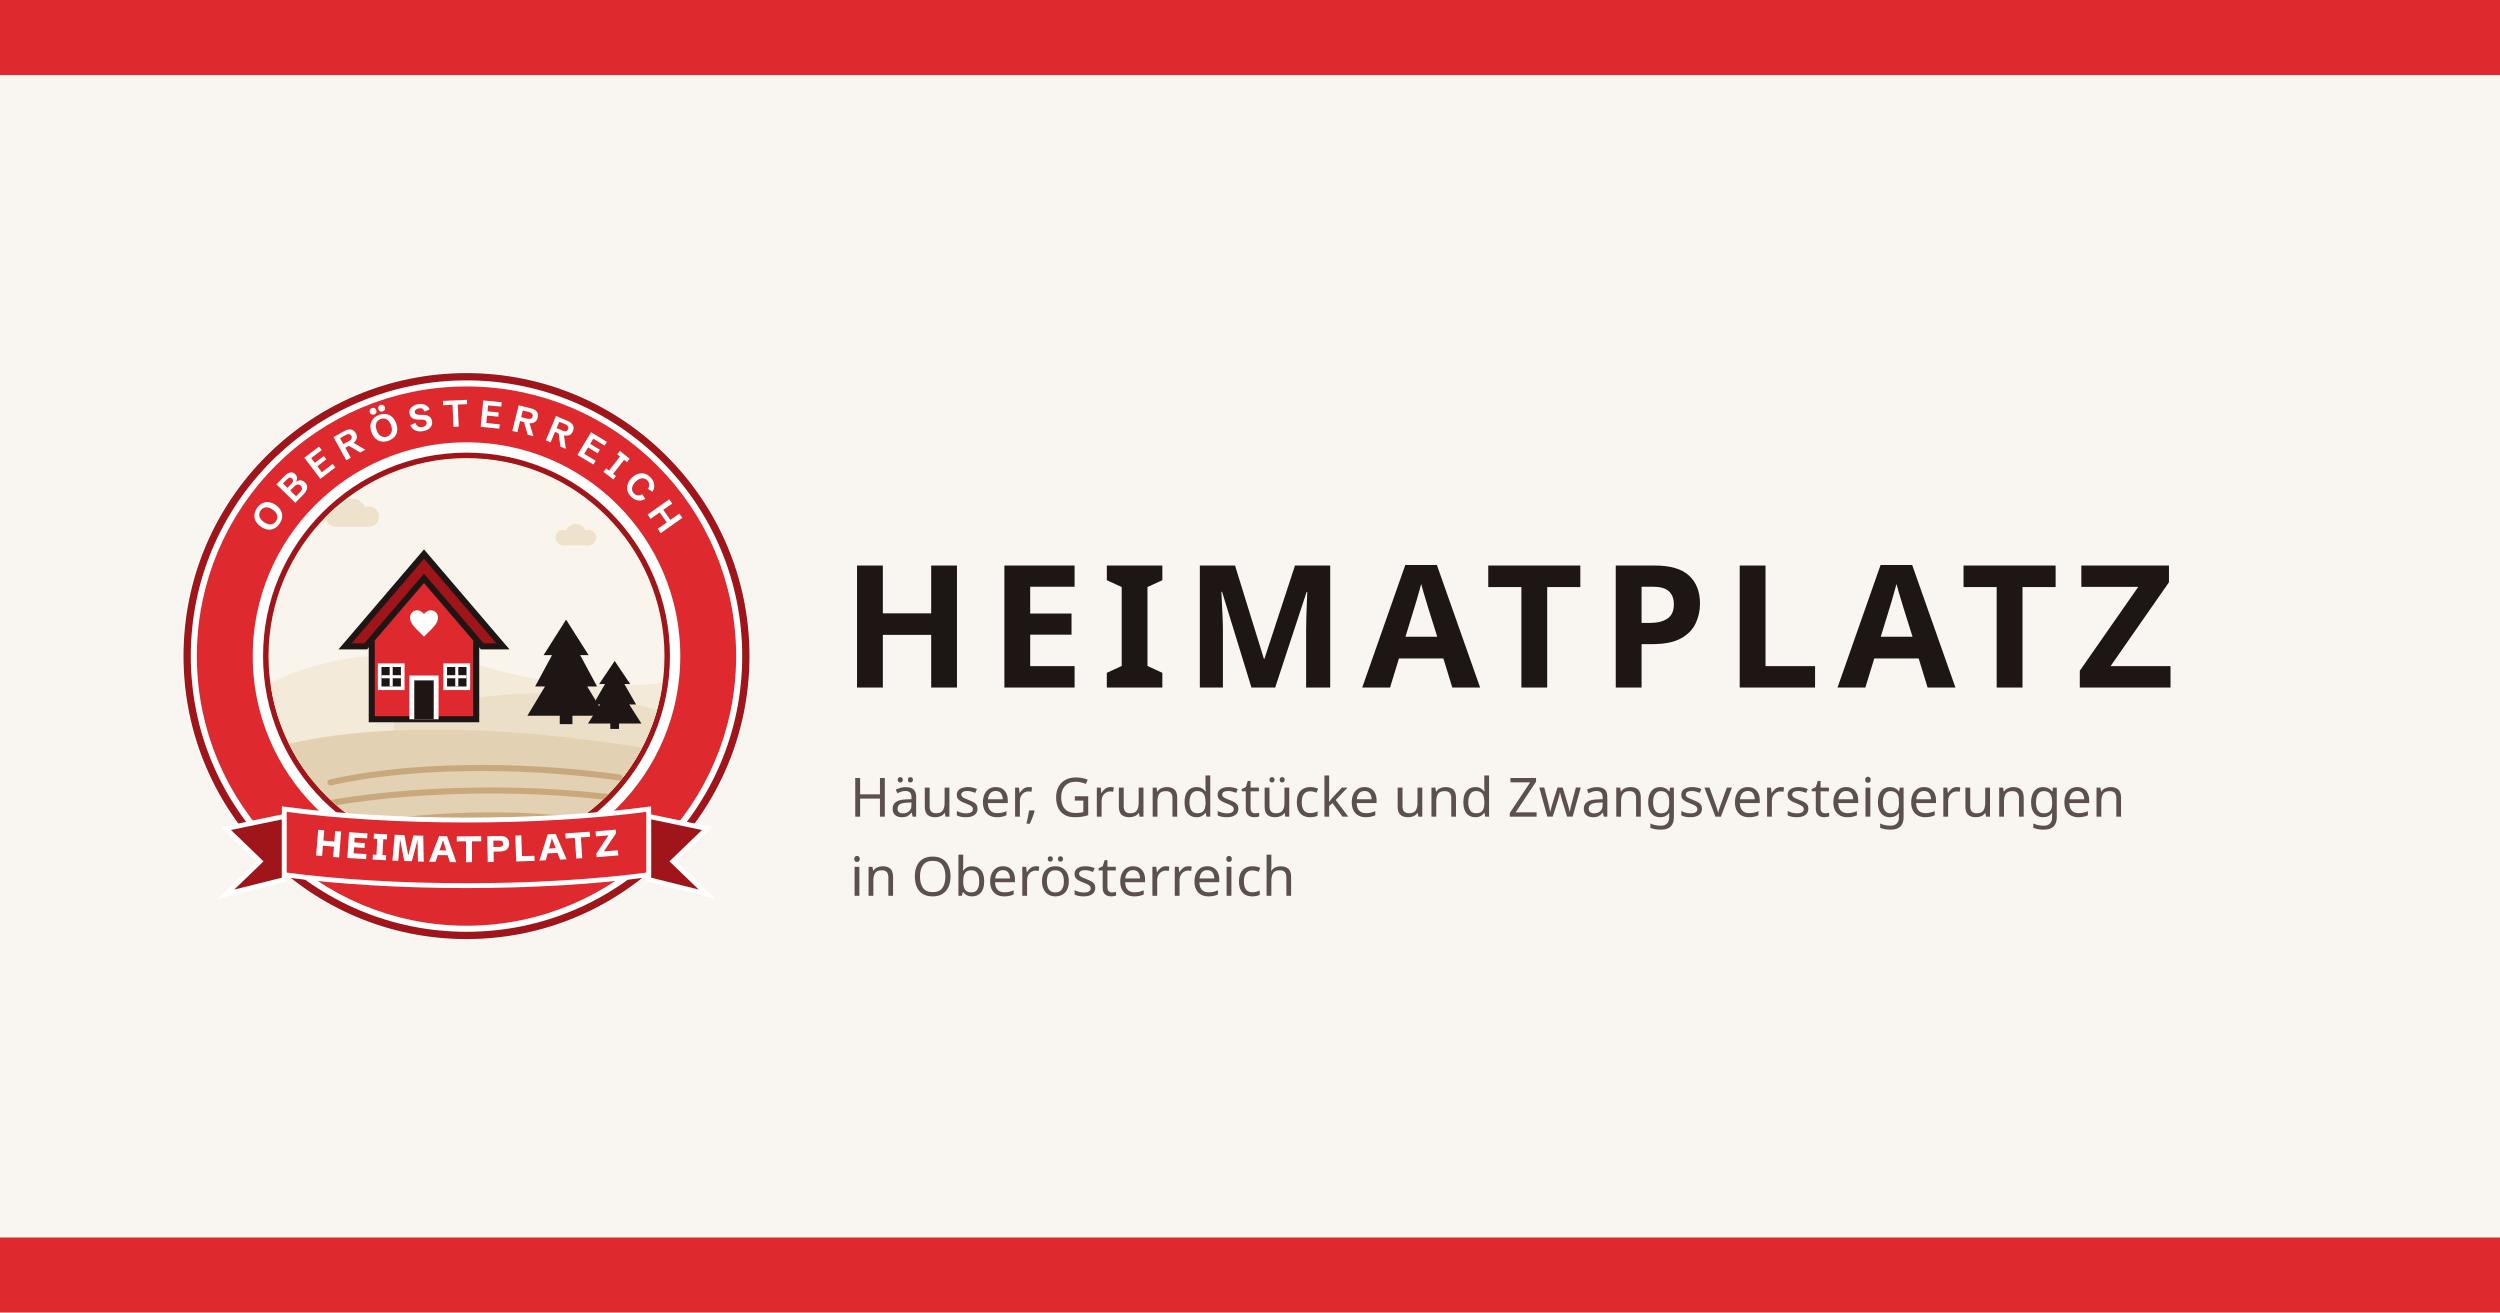
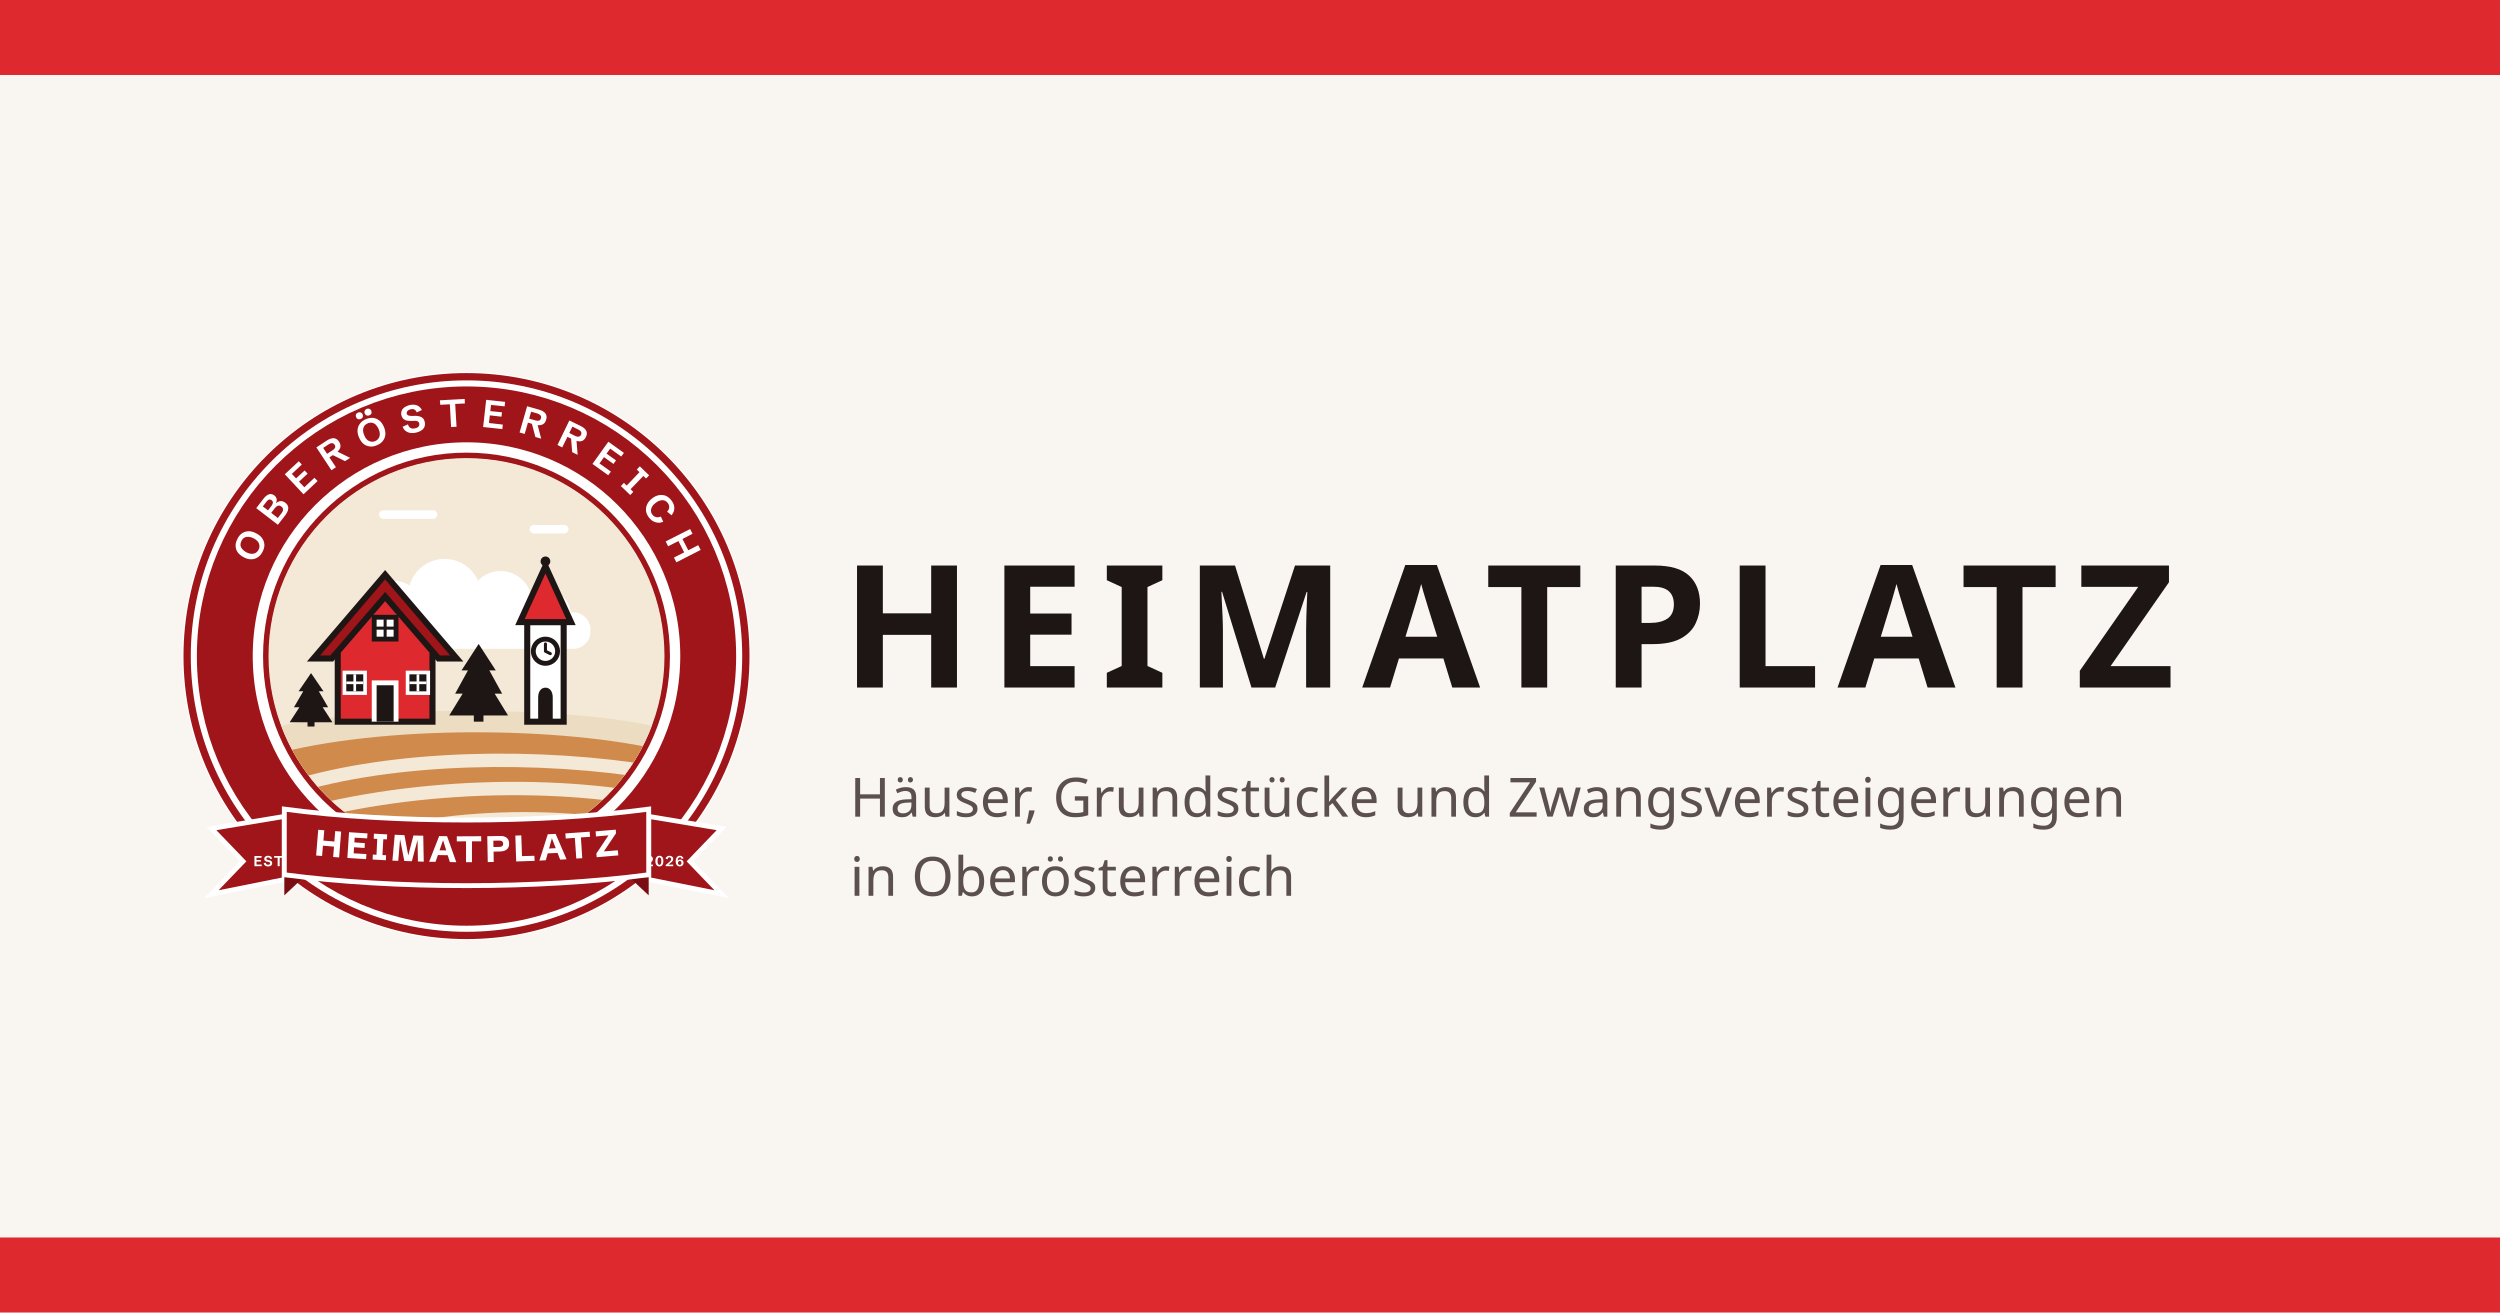
<svg xmlns="http://www.w3.org/2000/svg" width="1200" height="630" viewBox="0 0 1200 630">
  <rect width="1200" height="630" fill="#f9f5f1" />
  <rect width="1200" height="36" fill="#de2a2f" />
  <rect y="594" width="1200" height="36" fill="#de2a2f" />
  <g transform="translate(84,175) scale(0.583)">
    <defs>
      <clipPath id="sceneClip">
        <circle cx="240" cy="240" r="163" />
      </clipPath>
    </defs>
    <circle cx="240" cy="240" r="234" fill="#ffffff" />
    <circle cx="240" cy="240" r="230" fill="none" stroke="#9f1519" stroke-width="6" />
-     <circle cx="240" cy="240" r="199" fill="none" stroke="#de2a2f" stroke-width="46" />
+     <circle cx="240" cy="240" r="199" fill="none" stroke="#9f1519" stroke-width="46" />
    <circle cx="240" cy="240" r="165" fill="none" stroke="#9f1519" stroke-width="5" />
    <g clip-path="url(#sceneClip)">
-       <circle cx="240" cy="240" r="163" fill="#faf5ec" />
-       <g fill="#eee2cd">
-         <circle cx="146" cy="122" r="11.55" />
-         <circle cx="159.65" cy="125.15" r="8.4" />
-         <circle cx="132.35" cy="125.15" r="8.4" />
-         <rect x="129.2" y="125.15" width="33.6" height="8.4" rx="4.2" />
+       <circle cx="240" cy="240" r="163" fill="#f4e9d7" />
+       <g fill="#ffffff">
+         <rect x="168" y="120" width="48" height="7" rx="3.5" />
+         <rect x="292" y="132" width="32" height="7" rx="3.5" />
      </g>
-       <g fill="#eee2cd">
-         <circle cx="330" cy="140" r="8.8" />
-         <circle cx="340.4" cy="142.4" r="6.4" />
-         <circle cx="319.6" cy="142.4" r="6.4" />
-         <rect x="317.2" y="142.4" width="25.6" height="6.4" rx="3.2" />
+       <g fill="#ffffff">
+         <rect x="142" y="204" width="200" height="30" rx="14" />
+         <circle cx="180" cy="202" r="24" />
+         <circle cx="222" cy="190" r="30" />
+         <circle cx="268" cy="196" r="26" />
+         <circle cx="306" cy="206" r="20" />
      </g>
-       <path fill="#f4ead9" d="M79 262 C130 236 200 232 260 250 C300 262 350 268 401 262 L401 340 L79 340 Z" />
-       <path fill="#ecdfc8" d="M180 292 C240 268 330 262 401 286 L401 360 L180 360 Z" />
-       <path fill="#e3d1b3" d="M79 316 C150 296 260 294 401 318 L401 401 L79 401 Z" />
-       <g stroke="#c8a97c" stroke-width="5" fill="none" stroke-linecap="round">
-         <path d="M128 344 C190 330 280 328 366 340" />
-         <path d="M112 364 C190 348 300 346 384 360" />
-         <path d="M120 386 C200 368 300 366 372 382" />
-       </g>
-       <path fill="#1e1615" d="M322 210       L340.56 239.24 L333.6 239.24       L347.52 265.04 L339.4 265.04       L353.9 289.12       L327.22 289.12 L327.22 296       L316.78 296 L316.78 289.12       L290.1 289.12       L304.6 265.04 L296.48 265.04       L310.4 239.24 L303.44 239.24Z" />
-       <path fill="#1e1615" d="M362 244       L374.8 263.04 L370 263.04       L379.6 279.84 L374 279.84       L384 295.52       L365.6 295.52 L365.6 300       L358.4 300 L358.4 295.52       L340 295.52       L350 279.84 L344.4 279.84       L354 263.04 L349.2 263.04Z" />
+       <path fill="#ecdcc1" d="M77 300 C150 280 330 280 403 300 L403 403 L77 403 Z" />
+       <path fill="#1e1615" d="M250 230       L264.08 251.76 L258.8 251.76       L269.36 270.96 L263.2 270.96       L274.2 288.88       L253.96 288.88 L253.96 294       L246.04 294 L246.04 288.88       L225.8 288.88       L236.8 270.96 L230.64 270.96       L241.2 251.76 L235.92 251.76Z" />
+       <path fill="#1e1615" d="M112 254       L122.24 268.96 L118.4 268.96       L126.08 282.16 L121.6 282.16       L129.6 294.48       L114.88 294.48 L114.88 298       L109.12 298 L109.12 294.48       L94.4 294.48       L102.4 282.16 L97.92 282.16       L105.6 268.96 L101.76 268.96Z" />
      <g stroke="#1e1615" stroke-width="5" stroke-linejoin="miter">
-         <path fill="#de2a2f" d="M162 292 L162 230 L158 230 L205 175 L252 230 L248 230 L248 292Z" />
-         <path fill="#9f1519" d="M140 232 L205 156 L270 232 L253 232 L205 176 L157 232Z" />
-       </g>
-       <path fill="#ffffff" d="M205 224 C198.4 217.3 193.5 213.5 193.5 208.3 C193.5 204.5 196.5 202.3 199.5 202.3 C201.8 202.3 203.5 203.8 205 205.3 C206.5 203.8 208.2 202.3 210.5 202.3 C213.5 202.3 216.5 204.5 216.5 208.3 C216.5 213.5 211.6 217.3 205 224Z" />
-       <rect x="193" y="256" width="24" height="36" fill="#ffffff" />
-       <rect x="197" y="260" width="16" height="32" fill="#1e1615" />
-       <g>
-         <rect x="167" y="246" width="22" height="22" fill="#ffffff" />
-         <rect x="170" y="249" width="16" height="16" fill="#1e1615" />
-         <path stroke="#ffffff" stroke-width="2.5" fill="none" d="M178 249 V265 M170 257 H186" />
+         <path fill="#de2a2f" d="M134 294 L134 240 L130 240 L173 190 L216 240 L212 240 L212 294Z" />
+         <path fill="#9f1519" d="M114 242 L173 173 L232 242 L217 242 L173 191 L129 242Z" />
      </g>
      <g>
-         <rect x="221" y="246" width="22" height="22" fill="#ffffff" />
-         <rect x="224" y="249" width="16" height="16" fill="#1e1615" />
-         <path stroke="#ffffff" stroke-width="2.5" fill="none" d="M232 249 V265 M224 257 H240" />
+         <rect x="164" y="208" width="18" height="18" fill="#ffffff" stroke="#1e1615" stroke-width="4" />
+         <path stroke="#1e1615" stroke-width="2.5" fill="none" d="M173 209.5 V224.5 M165.5 217 H180.5" />
+       </g>
+       <rect x="162" y="260" width="22" height="34" fill="#ffffff" />
+       <rect x="166" y="264" width="14" height="30" fill="#1e1615" />
+       <g>
+         <rect x="138" y="252" width="20" height="20" fill="#ffffff" />
+         <rect x="141" y="255" width="14" height="14" fill="#1e1615" />
+         <path stroke="#ffffff" stroke-width="2.2" fill="none" d="M148 255 V269 M141 262 H155" />
+       </g>
+       <g>
+         <rect x="190" y="252" width="20" height="20" fill="#ffffff" />
+         <rect x="193" y="255" width="14" height="14" fill="#1e1615" />
+         <path stroke="#ffffff" stroke-width="2.2" fill="none" d="M200 255 V269 M193 262 H207" />
+       </g>
+       <g stroke="#1e1615" stroke-width="5" stroke-linejoin="miter">
+         <rect x="290" y="212" width="30" height="82" fill="#ffffff" />
+         <path fill="#de2a2f" d="M284 212 L305 166 L326 212Z" />
+       </g>
+       <circle cx="305" cy="162" r="4" fill="#1e1615" />
+       <g>
+         <circle cx="305" cy="236" r="10" fill="#ffffff" stroke="#1e1615" stroke-width="4" />
+         <path stroke="#1e1615" stroke-width="2.5" stroke-linecap="round" fill="none" d="M305 236 L305 230 M305 236 L309 238" />
+       </g>
+       <path fill="#1e1615" d="M299 294 L299 274 C299 269 301.5 266 305 266 C308.5 266 311 269 311 274 L311 294Z" />
+       <path fill="#d08a4c" d="M77 322 C170 296 320 298 403 318 L403 403 L77 403 Z" />
+       <g stroke="#f4e9d7" stroke-width="11" fill="none" stroke-linecap="round">
+         <path d="M96 348 C180 322 300 320 396 336" />
+         <path d="M86 376 C190 344 320 342 408 362" />
+         <path d="M120 402 C210 368 330 366 412 390" />
      </g>
    </g>
-     <path fill="#ffffff" d="M86 131.1Q84.1 133.8 81.6 135Q79.1 136.2 76.2 135.8Q73.4 135.4 70.6 133.4Q67.7 131.3 66.4 128.8Q65.1 126.3 65.4 123.5Q65.7 120.7 67.6 118Q69.5 115.3 72 114.1Q74.6 112.9 77.4 113.3Q80.2 113.7 83.1 115.7Q85.9 117.7 87.2 120.3Q88.5 122.8 88.2 125.6Q88 128.3 86 131.1ZM83.1 129Q84.2 127.4 84.3 125.7Q84.3 124 83.4 122.4Q82.4 120.8 80.4 119.4Q78.5 118 76.6 117.7Q74.8 117.3 73.3 117.9Q71.7 118.5 70.5 120.1Q69.4 121.7 69.4 123.4Q69.3 125.1 70.3 126.7Q71.2 128.3 73.2 129.7Q75.1 131 77 131.4Q78.8 131.8 80.4 131.2Q82 130.6 83.1 129Z M99 113.8L83.5 98.6L90 91.9Q92.6 89.3 94.9 88.8Q97.1 88.4 99 90.2Q100.2 91.4 100.4 92.6Q100.7 93.8 100.3 94.9Q100 96 99.3 96.9L99.3 96.8Q101.2 95.3 103.2 95.3Q105.2 95.3 107.1 97.1Q108.7 98.7 108.8 100.3Q109 102 108.2 103.6Q107.4 105.3 106 106.7ZM99.7 108.4L103.1 104.9Q104.2 103.7 104.5 102.8Q104.7 101.8 104.4 101.1Q104.1 100.3 103.5 99.7Q102.7 99 101.9 98.8Q101 98.6 100 99Q99 99.4 97.9 100.6L94.9 103.7ZM92.6 101.5L95.9 98Q97 96.9 97.2 95.9Q97.4 94.8 96.4 93.8Q95.6 93 94.6 93Q93.6 93.1 92.3 94.4L88.9 97.8Z M119.7 94.1L106.5 76.7L118.6 67.5L120.8 70.4L112.1 77L115.1 80.9L122.5 75.3L124.6 78L117.2 83.7L120.9 88.6L129.8 81.8L132 84.7Z M141 78.8L130.5 59.7L139.1 54.9Q145.9 51.1 148.9 56.6Q151.9 62 144.7 66L140.2 68.5L144.8 76.7ZM152.5 72.4L142 66.2L146.1 63.9L156.7 70.1ZM138.6 65.5L143.3 62.9Q144.9 62.1 145.3 61Q145.8 59.9 145.2 58.7Q144.5 57.5 143.3 57.3Q142.1 57.1 140.5 58L135.9 60.6Z M175.8 62.7Q172.7 63.8 169.9 63.3Q167.2 62.9 165.1 60.9Q163 59 161.8 55.7Q160.6 52.4 161 49.6Q161.4 46.8 163.2 44.7Q165 42.5 168.1 41.4Q171.3 40.3 174 40.8Q176.8 41.2 178.8 43.2Q180.9 45.1 182.1 48.4Q183.3 51.6 182.9 54.5Q182.6 57.3 180.8 59.4Q178.9 61.5 175.8 62.7ZM174.6 59.3Q176.4 58.6 177.4 57.2Q178.4 55.9 178.6 54Q178.7 52.2 177.9 49.9Q177 47.6 175.8 46.3Q174.5 44.9 172.8 44.5Q171.2 44.2 169.3 44.8Q167.5 45.5 166.5 46.8Q165.5 48.2 165.4 50Q165.2 51.9 166.1 54.2Q166.9 56.4 168.2 57.8Q169.5 59.1 171.1 59.5Q172.7 59.9 174.6 59.3ZM164 41.1Q162.9 41.5 161.9 41Q160.9 40.6 160.4 39.4Q160 38.2 160.5 37.2Q160.9 36.2 162.1 35.8Q163.3 35.3 164.3 35.8Q165.3 36.3 165.7 37.5Q166.2 38.7 165.7 39.6Q165.2 40.6 164 41.1ZM171.1 38.5Q169.9 39 168.9 38.5Q167.9 38 167.5 36.8Q167 35.6 167.5 34.7Q168 33.7 169.2 33.2Q170.3 32.8 171.3 33.3Q172.3 33.7 172.8 34.9Q173.2 36.1 172.7 37.1Q172.3 38.1 171.1 38.5Z M204.5 54.8Q202.1 55.2 199.9 54.9Q197.8 54.5 196.2 53.2Q194.6 52 193.8 49.8L198.1 48Q198.6 50.1 200.1 50.9Q201.5 51.8 203.7 51.4Q205.1 51.1 205.9 50.5Q206.7 49.9 207 49.2Q207.3 48.4 207.1 47.6Q206.9 46.3 205.9 45.8Q204.8 45.3 203.3 45.3L200.9 45.3Q199.8 45.3 198.6 45.2Q197.4 45 196.3 44.6Q195.1 44.1 194.3 43.2Q193.4 42.2 193.1 40.5Q192.7 38.4 193.5 36.8Q194.3 35.2 196 34.1Q197.7 33.1 200 32.6Q202.2 32.2 204.1 32.6Q206 32.9 207.4 34Q208.9 35.1 209.6 36.9L205.4 38.7Q205 37.7 204.5 37Q203.9 36.3 203 36Q202.1 35.8 200.7 36.1Q199.5 36.3 198.8 36.8Q198 37.2 197.6 37.9Q197.3 38.6 197.5 39.4Q197.7 40.5 198.8 40.9Q199.9 41.4 201.8 41.4L204.2 41.4Q205.8 41.4 207.4 41.8Q208.9 42.2 210 43.3Q211.2 44.4 211.6 46.5Q212 48.6 211.2 50.3Q210.5 52 208.7 53.1Q207 54.3 204.5 54.8Z M229.3 51.3L228.5 33.1L220.8 33.5L220.6 29.9L240.4 29L240.5 32.6L232.8 32.9L233.6 51.1Z M251.7 51.2L253.8 29.5L269 31L268.6 34.6L257.8 33.6L257.3 38.5L266.5 39.4L266.2 42.9L256.9 42L256.3 48.1L267.4 49.2L267 52.8Z M277.7 54.6L283 33.5L292.6 35.9Q300.1 37.7 298.6 43.7Q297.1 49.8 289.1 47.8L284.1 46.5L281.9 55.7ZM290.4 57.8L287 46.1L291.6 47.2L295.1 59ZM285 43.3L290.2 44.6Q291.9 45 293 44.5Q294.1 44.1 294.4 42.7Q294.8 41.4 294 40.4Q293.2 39.5 291.5 39.1L286.3 37.8Z M305.3 62.4L313.7 42.3L322.8 46.2Q330 49.1 327.6 54.9Q325.2 60.6 317.6 57.4L312.9 55.4L309.2 64.1ZM317.3 67.5L315.7 55.4L320.1 57.2L321.8 69.4ZM314.2 52.3L319.1 54.4Q320.8 55.1 321.9 54.8Q323.1 54.5 323.6 53.2Q324.1 52 323.5 50.9Q322.9 49.8 321.3 49.1L316.4 47.1Z M331.3 74.4L342.6 55.7L355.6 63.6L353.7 66.7L344.4 61L341.9 65.3L349.8 70.1L348 73.1L340.1 68.2L336.9 73.5L346.4 79.2L344.5 82.3Z M352.8 88.3L355 85.5L357.3 87.3L366.4 75.7L364.1 73.9L366.3 71.1L374.3 77.5L372.2 80.3L369.8 78.4L360.7 90L363.1 91.8L360.9 94.6Z M375.4 108.7Q373.1 106.4 372.5 103.7Q371.8 101 372.8 98.3Q373.7 95.5 376.1 93.2Q378.5 90.8 381.2 90Q383.9 89.1 386.6 89.8Q389.2 90.5 391.5 92.9Q394.1 95.5 394.5 98.6Q395 101.7 393.1 104.7L389.3 102.3Q390.6 100.4 390.4 98.6Q390.3 96.8 388.9 95.4Q387.6 94 386 93.7Q384.3 93.4 382.6 94.1Q380.9 94.8 379.2 96.4Q377.6 98.1 376.8 99.8Q376.1 101.5 376.3 103.1Q376.6 104.8 377.9 106.1Q379.3 107.5 381.1 107.7Q382.9 107.9 384.7 106.7L387.2 110.6Q384.1 112.4 381 111.8Q377.9 111.3 375.4 108.7Z M389.1 123.5L406.9 110.9L409.4 114.4L402 119.6L407.9 127.9L415.2 122.7L417.7 126.2L399.9 138.8L397.4 135.2L404.9 130L399.1 121.7L391.6 127Z" />
-     <path fill="#9f1519" stroke="#ffffff" stroke-width="4" d="M90 372 L42 382 L70 409 L42 436 L90 424Z" />
-     <path fill="#9f1519" stroke="#ffffff" stroke-width="4" d="M390 372 L438 382 L410 409 L438 436 L390 424Z" />
-     <path fill="#de2a2f" stroke="#ffffff" stroke-width="4" d="M90 366 C180 378 300 378 390 366        L390 420 C300 432 180 432 90 420Z" />
+     <path fill="#ffffff" d="M72.1 154.1Q70.5 157.2 68.1 158.7Q65.7 160.3 62.8 160.3Q59.8 160.4 56.7 158.7Q53.5 157.1 51.7 154.7Q50 152.3 49.9 149.4Q49.8 146.5 51.4 143.5Q52.9 140.4 55.3 138.8Q57.7 137.3 60.7 137.2Q63.6 137.2 66.8 138.9Q70 140.5 71.7 142.9Q73.4 145.3 73.6 148.2Q73.7 151 72.1 154.1ZM68.8 152.4Q69.7 150.6 69.5 148.9Q69.3 147.1 68.1 145.6Q66.9 144.1 64.7 143Q62.5 141.9 60.5 141.8Q58.6 141.7 57.1 142.5Q55.6 143.4 54.7 145.2Q53.8 147 53.9 148.7Q54.1 150.4 55.4 151.9Q56.6 153.4 58.8 154.6Q61 155.7 62.9 155.8Q64.8 155.9 66.4 155Q67.9 154.2 68.8 152.4Z M84.7 131.9L66.9 118.2L72.8 110.5Q75.1 107.5 77.4 106.8Q79.6 106.1 81.8 107.7Q83.1 108.8 83.5 110Q83.9 111.2 83.7 112.3Q83.5 113.5 82.9 114.5L82.9 114.4Q84.7 112.7 86.7 112.4Q88.8 112.2 90.9 113.8Q92.7 115.2 93.1 116.9Q93.5 118.5 92.9 120.3Q92.2 122.1 91 123.8ZM84.7 126.3L87.8 122.2Q88.8 120.9 88.9 119.9Q89.1 118.9 88.7 118.2Q88.3 117.4 87.6 116.9Q86.7 116.2 85.8 116.1Q84.9 116 83.9 116.6Q83 117.2 82 118.4L79.2 122.1ZM76.6 120L79.6 116.1Q80.5 114.9 80.6 113.7Q80.7 112.6 79.6 111.7Q78.6 111 77.6 111.1Q76.5 111.3 75.4 112.8L72.3 116.8Z M105.8 106.8L90.4 90.3L101.9 79.6L104.4 82.3L96.2 90L99.7 93.7L106.7 87.2L109.2 89.8L102.1 96.4L106.5 101L114.8 93.2L117.4 95.9Z M128.8 87L116.4 68.2L124.9 62.6Q131.6 58.2 135.1 63.5Q138.6 68.8 131.6 73.5L127.1 76.4L132.5 84.5ZM140 79.5L128.7 73.9L132.8 71.2L144.2 76.8ZM125.2 73.5L129.8 70.5Q131.4 69.5 131.8 68.3Q132.2 67.1 131.4 66Q130.6 64.8 129.4 64.7Q128.1 64.6 126.6 65.6L122 68.6Z M166.3 66.4Q163.1 67.8 160.3 67.4Q157.4 67.1 155.1 65.2Q152.9 63.3 151.5 60Q150.1 56.7 150.3 53.8Q150.5 50.9 152.3 48.6Q154 46.3 157.2 44.9Q160.3 43.6 163.2 43.9Q166.1 44.3 168.3 46.1Q170.6 48 172 51.3Q173.4 54.6 173.2 57.6Q172.9 60.5 171.2 62.8Q169.4 65.1 166.3 66.4ZM164.8 63Q166.7 62.2 167.6 60.7Q168.6 59.3 168.6 57.4Q168.7 55.4 167.7 53.2Q166.7 50.9 165.3 49.5Q163.9 48.2 162.2 47.9Q160.5 47.6 158.6 48.4Q156.8 49.2 155.8 50.6Q154.9 52.1 154.8 54Q154.8 55.9 155.8 58.2Q156.7 60.5 158.1 61.8Q159.5 63.1 161.3 63.4Q163 63.8 164.8 63ZM152.9 44.8Q151.7 45.3 150.7 44.9Q149.6 44.5 149.1 43.3Q148.6 42.1 149 41Q149.5 40 150.7 39.5Q151.9 39 152.9 39.4Q154 39.8 154.5 41Q155 42.2 154.6 43.3Q154.1 44.3 152.9 44.8ZM160 41.8Q158.9 42.3 157.8 41.9Q156.7 41.5 156.2 40.3Q155.7 39.1 156.2 38Q156.6 37 157.8 36.5Q159 36 160 36.4Q161.1 36.8 161.6 38Q162.1 39.2 161.7 40.3Q161.3 41.3 160 41.8Z M198.6 56Q196.1 56.6 193.9 56.3Q191.7 56 190 54.7Q188.3 53.5 187.4 51.2L191.8 49.2Q192.4 51.4 193.9 52.2Q195.4 53 197.6 52.5Q199.1 52.2 199.9 51.6Q200.8 50.9 201 50.2Q201.3 49.4 201.1 48.5Q200.8 47.2 199.7 46.7Q198.6 46.2 197 46.3L194.6 46.4Q193.5 46.4 192.2 46.3Q190.9 46.2 189.8 45.8Q188.6 45.3 187.7 44.4Q186.8 43.4 186.4 41.7Q185.9 39.6 186.7 37.9Q187.4 36.2 189.2 35Q190.9 33.9 193.2 33.3Q195.5 32.8 197.5 33.1Q199.5 33.4 200.9 34.5Q202.4 35.6 203.3 37.4L199 39.4Q198.6 38.3 198 37.7Q197.3 37 196.4 36.7Q195.5 36.5 194.1 36.8Q192.9 37.1 192.1 37.6Q191.3 38.1 191 38.9Q190.6 39.6 190.8 40.4Q191.1 41.5 192.2 41.9Q193.4 42.3 195.4 42.3L197.9 42.2Q199.5 42.2 201.1 42.6Q202.7 42.9 203.9 44Q205.2 45.1 205.6 47.2Q206.1 49.4 205.4 51.2Q204.7 53 202.9 54.2Q201.1 55.4 198.6 56Z M227.3 51.4L226.3 32.7L218.4 33.1L218.1 29.4L238.5 28.3L238.7 32L230.7 32.4L231.8 51.2Z M253.7 51.4L256.2 29L271.8 30.7L271.4 34.4L260.2 33.2L259.6 38.3L269.2 39.3L268.8 42.9L259.2 41.8L258.5 48.1L269.9 49.4L269.5 53.1Z M283.7 55.9L289.9 34.3L299.7 37.1Q307.4 39.3 305.6 45.4Q303.9 51.6 295.7 49.3L290.6 47.8L287.9 57.1ZM296.7 59.6L293.5 47.4L298.3 48.8L301.5 61ZM291.6 44.5L296.9 46Q298.7 46.5 299.8 46.1Q301 45.6 301.3 44.2Q301.7 42.9 301 41.9Q300.2 40.9 298.5 40.3L293.2 38.8Z M314.9 66.2L324.7 46L333.9 50.5Q341.1 54 338.3 59.7Q335.5 65.5 327.9 61.8L323.1 59.5L318.8 68.2ZM327 72.1L326 59.6L330.5 61.7L331.5 74.3ZM324.6 56.3L329.6 58.8Q331.2 59.6 332.4 59.3Q333.7 59.1 334.3 57.8Q334.9 56.5 334.3 55.4Q333.8 54.3 332.1 53.5L327.2 51.1Z M343.7 81.8L356.8 63.5L369.6 72.7L367.4 75.7L358.3 69.2L355.3 73.3L363.1 78.9L361 81.8L353.2 76.2L349.5 81.4L358.9 88.1L356.7 91.1Z M367.1 100L369.6 97.4L371.9 99.6L382.4 88.6L380.2 86.4L382.7 83.8L390.4 91.2L387.8 93.8L385.6 91.7L375.1 102.6L377.3 104.8L374.8 107.4Z M390.2 125.9Q388.2 123.3 387.8 120.5Q387.5 117.6 388.8 114.9Q390.1 112.3 392.9 110.1Q395.6 108 398.5 107.5Q401.3 107 404 108Q406.6 109.1 408.7 111.8Q411 114.7 411.1 118Q411.2 121.2 408.8 124.1L405.2 121.1Q406.8 119.3 406.9 117.5Q407 115.6 405.7 114Q404.5 112.4 402.9 111.9Q401.2 111.4 399.4 111.9Q397.5 112.4 395.7 113.9Q393.7 115.3 392.8 117Q391.8 118.7 391.9 120.4Q391.9 122.1 393.1 123.6Q394.3 125.2 396.2 125.6Q398 126 400 125.1L402 129.4Q398.7 130.8 395.6 129.8Q392.5 128.9 390.2 125.9Z M404 145.6L424.1 135.4L426.1 139.3L417.8 143.6L422.6 152.9L430.8 148.7L432.8 152.6L412.8 162.8L410.8 158.9L419.2 154.6L414.5 145.3L406 149.6Z" />
+     <path fill="#9f1519" stroke="#ffffff" stroke-width="4" d="M90 372 L30 382 L56 409 L30 436 L90 424Z" />
+     <path fill="#9f1519" stroke="#ffffff" stroke-width="4" d="M390 372 L450 382 L424 409 L450 436 L390 424Z" />
+     <path fill="#ffffff" d="M65.4 413L65.4 404.6L71.3 404.6L71.3 406L67.1 406L67.1 407.9L70.7 407.9L70.7 409.2L67.1 409.2L67.1 411.6L71.4 411.6L71.4 413Z M76.7 413.2Q75.8 413.2 75 412.9Q74.2 412.6 73.7 412Q73.2 411.4 73 410.5L74.8 410.1Q74.8 410.9 75.3 411.4Q75.8 411.8 76.7 411.8Q77.2 411.8 77.6 411.6Q77.9 411.5 78.1 411.2Q78.3 410.9 78.3 410.6Q78.3 410.1 77.9 409.8Q77.5 409.6 77 409.5L76.1 409.3Q75.7 409.2 75.2 409.1Q74.7 408.9 74.3 408.7Q73.9 408.4 73.7 408Q73.5 407.6 73.5 406.9Q73.5 406.1 73.9 405.5Q74.3 405 75 404.7Q75.7 404.4 76.6 404.4Q77.5 404.4 78.2 404.7Q78.9 405 79.4 405.5Q79.8 406 80 406.8L78.3 407.1Q78.2 406.7 78 406.4Q77.9 406.1 77.5 405.9Q77.2 405.8 76.7 405.8Q76.2 405.8 75.9 405.9Q75.5 406 75.4 406.2Q75.2 406.5 75.2 406.8Q75.2 407.2 75.6 407.5Q76 407.7 76.7 407.9L77.6 408.1Q78.2 408.2 78.8 408.4Q79.3 408.7 79.7 409.2Q80 409.7 80 410.5Q80 411.4 79.6 412Q79.2 412.5 78.4 412.9Q77.7 413.2 76.7 413.2Z M84.5 413L84.5 406L81.6 406L81.6 404.6L89.2 404.6L89.2 406L86.2 406L86.2 413Z" />
+     <path fill="#ffffff" d="M387.3 413L387.3 412L390.3 409.5Q390.8 409.1 391.1 408.7Q391.5 408.4 391.6 408Q391.7 407.6 391.7 407.2Q391.7 406.7 391.6 406.3Q391.4 406 391.1 405.9Q390.8 405.7 390.4 405.7Q389.8 405.7 389.5 406Q389.2 406.2 389.1 406.6Q388.9 406.9 388.9 407.3L387.2 406.8Q387.3 406.2 387.7 405.7Q388.1 405.1 388.8 404.8Q389.5 404.4 390.4 404.4Q390.9 404.4 391.5 404.6Q392 404.7 392.5 405Q392.9 405.3 393.2 405.8Q393.5 406.3 393.5 407Q393.5 408 392.9 408.8Q392.3 409.6 391.2 410.4L389 412L388.6 411.7L393.5 411.7L393.5 413Z M398.8 413.2Q397.3 413.2 396.4 412Q395.5 410.9 395.5 408.8Q395.5 406.7 396.4 405.6Q397.3 404.4 398.8 404.4Q400.4 404.4 401.3 405.6Q402.1 406.7 402.1 408.8Q402.1 410.9 401.3 412Q400.4 413.2 398.8 413.2ZM398.8 411.9Q399.6 411.9 400 411.1Q400.4 410.3 400.4 408.8Q400.4 407.3 400 406.5Q399.6 405.7 398.8 405.7Q398.1 405.7 397.7 406.5Q397.3 407.3 397.3 408.8Q397.3 410.3 397.7 411.1Q398.1 411.9 398.8 411.9Z M404 413L404 412L407 409.5Q407.5 409.1 407.8 408.7Q408.2 408.4 408.3 408Q408.5 407.6 408.5 407.2Q408.5 406.7 408.3 406.3Q408.1 406 407.8 405.9Q407.5 405.7 407.1 405.7Q406.5 405.7 406.2 406Q405.9 406.2 405.8 406.6Q405.6 406.9 405.6 407.3L403.9 406.8Q404 406.2 404.4 405.7Q404.8 405.1 405.5 404.8Q406.2 404.4 407.1 404.4Q407.6 404.4 408.2 404.6Q408.7 404.7 409.2 405Q409.6 405.3 409.9 405.8Q410.2 406.3 410.2 407Q410.2 408 409.6 408.8Q409 409.6 407.9 410.4L405.7 412L405.3 411.7L410.2 411.7L410.2 413Z M415.6 413.2Q414 413.2 413.1 412Q412.2 410.9 412.2 409Q412.2 408.1 412.4 407.3Q412.6 406.5 413 405.8Q413.4 405.2 414.1 404.8Q414.7 404.4 415.6 404.4Q416.5 404.4 417.2 404.7Q417.8 405.1 418.2 405.6Q418.6 406.1 418.6 406.6L417.1 407.1Q417 406.4 416.7 406Q416.3 405.7 415.7 405.7Q415.2 405.7 414.8 405.9Q414.5 406.1 414.3 406.5Q414.1 406.8 414 407.3Q413.9 407.7 413.9 408.1Q413.9 408.6 413.9 408.9L413.7 408.8Q414 408.3 414.5 407.9Q415 407.5 415.9 407.5Q416.8 407.5 417.4 407.8Q418 408.2 418.3 408.8Q418.7 409.4 418.7 410.3Q418.7 411.1 418.3 411.8Q417.9 412.4 417.2 412.8Q416.5 413.2 415.6 413.2ZM415.6 411.9Q416.3 411.9 416.6 411.5Q417 411 417 410.3Q417 409.6 416.6 409.1Q416.3 408.7 415.6 408.7Q414.9 408.7 414.5 409.2Q414.1 409.6 414.1 410.3Q414.1 411 414.5 411.5Q414.9 411.9 415.6 411.9Z" />
+     <path fill="#7a0d11" d="M90 422 L106 422 L90 437Z" />
+     <path fill="#7a0d11" d="M390 422 L374 422 L390 437Z" />
+     <path fill="#9f1519" stroke="#ffffff" stroke-width="4" d="M90 366 C180 378 300 378 390 366        L390 420 C300 432 180 432 90 420Z" />
    <path fill="#ffffff" d="M116.2 404.2L117.9 383L122.9 383.4L122.2 391.9L131.2 392.7L131.9 384.1L136.8 384.5L135.1 405.8L130.2 405.4L130.9 396.9L121.8 396.1L121.1 404.6Z M141.9 406.2L143.3 385L158.5 386L158.2 390.1L147.9 389.5L147.7 393.4L156.3 394L156.1 398L147.4 397.4L147.1 402.4L157.6 403L157.3 407.2Z M162.7 407.5L162.9 403.4L165.9 403.6L166.5 390.5L163.6 390.4L163.8 386.2L174.7 386.8L174.5 390.9L171.5 390.8L170.8 403.8L173.8 404L173.6 408.1Z M179 408.4L180.9 387.1L188.9 387.4L192.3 405.5L191.7 405.5L196.3 387.7L204.4 387.9L204.8 409.3L200 409.1L199.7 391.3L199.7 391.3L195 408.9L188.8 408.7L185.3 390.8L185.3 390.8L183.8 408.6Z M209.2 409.4L217.5 388.2L224 388.3L231.6 409.7L226.3 409.6L220.7 391.6L214.5 409.4ZM214.8 403.8L214.8 399.9L226.2 400L226.2 404Z M239.6 409.7L239.6 392.5L232 392.6L232 388.4L252.1 388.3L252.1 392.5L244.5 392.5L244.5 409.7Z M257.5 409.6L257.1 388.3L267.4 388.1Q271.2 388 273.1 389.6Q275.1 391.2 275.1 394.4Q275.2 397.5 273.2 399.2Q271.1 400.9 267 400.9L262.3 401L262.4 409.5ZM262.2 397.2L267.2 397.1Q268.7 397.1 269.5 396.4Q270.2 395.7 270.2 394.5Q270.2 393.3 269.4 392.6Q268.6 391.9 267 391.9L262.1 392Z M280.9 409.1L280.2 387.8L285.1 387.6L285.7 404.7L295.9 404.4L296.1 408.6Z M300 408.4L306.9 386.7L313.4 386.4L322.4 407.3L317.1 407.6L310.3 390L305.3 408.1ZM305.2 402.5L305 398.6L316.4 398L316.6 402Z M330.4 406.7L329.2 389.7L321.7 390.2L321.4 386L341.4 384.6L341.7 388.8L334.2 389.3L335.3 406.4Z M347.2 405.6L346.9 402.6L356.9 387.6L346.6 388.5L346.3 384.3L362.9 382.9L363.1 385.9L353.1 400.8L364.6 399.9L365 404.1Z" />
  </g>
  <text x="404" y="330" fill="#1e1615" font-family="'Schibsted Grotesk', sans-serif" font-size="82" font-weight="800" letter-spacing="8">HEIMATPLATZ</text>
  <text x="408" y="392" fill="#5b504e" font-family="'Schibsted Grotesk', sans-serif" font-size="26" font-weight="500">Häuser, Grundstücke und Zwangsversteigerungen</text>
  <text x="408" y="430" fill="#5b504e" font-family="'Schibsted Grotesk', sans-serif" font-size="26" font-weight="500">in Oberösterreich</text>
</svg>
